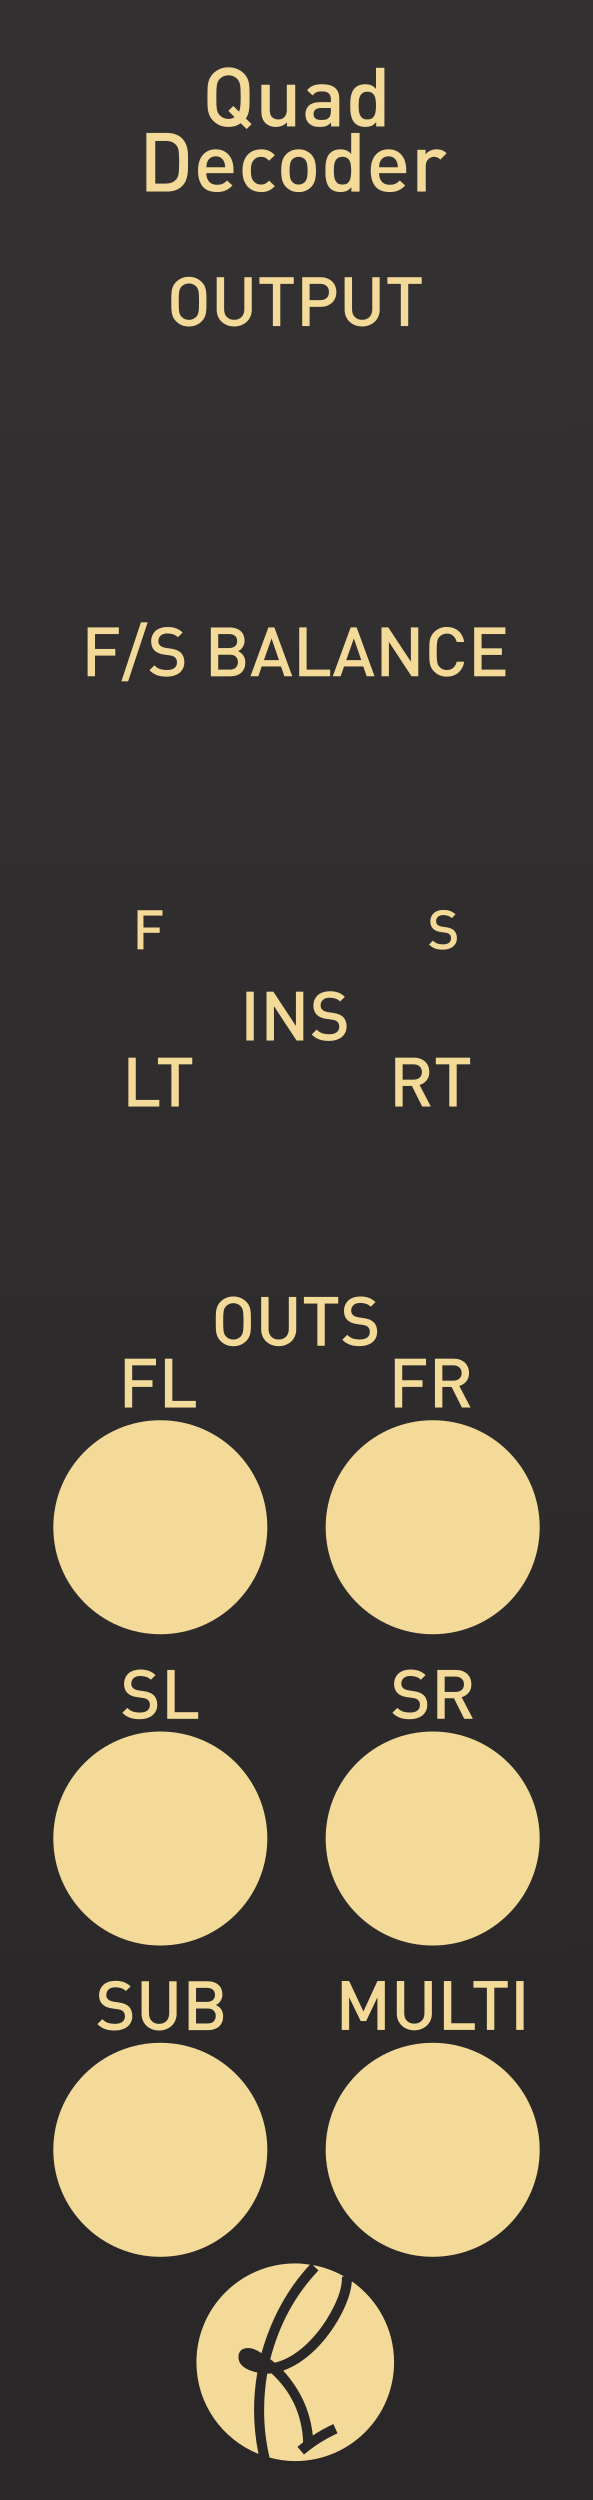
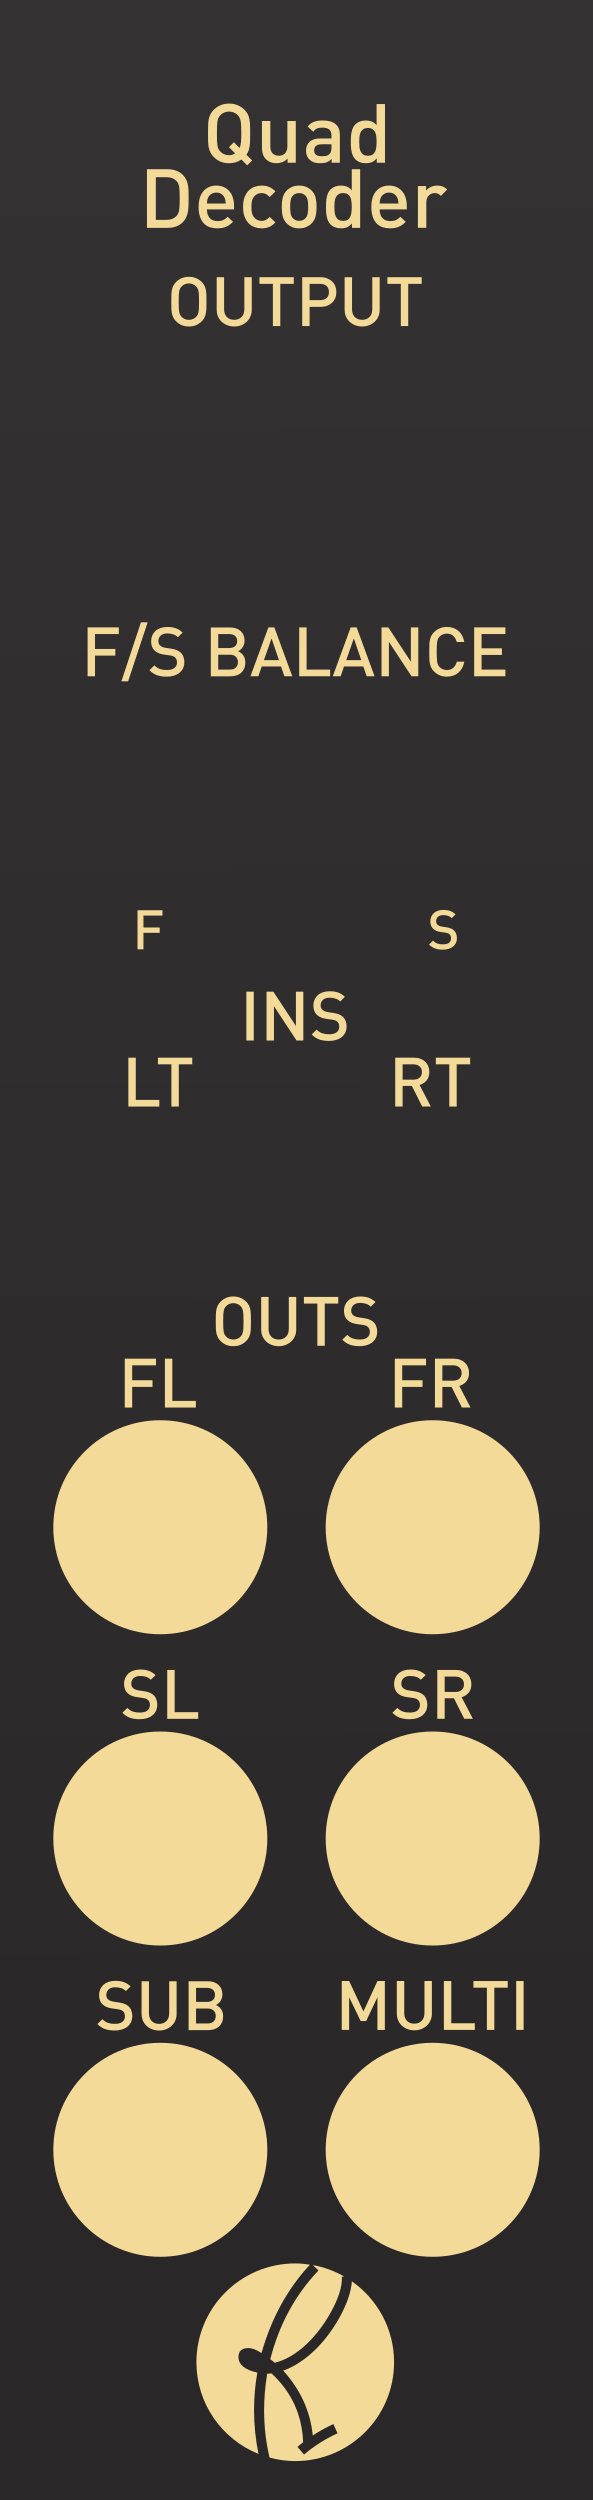
<svg xmlns="http://www.w3.org/2000/svg" xmlns:xlink="http://www.w3.org/1999/xlink" width="30.48mm" height="128.5mm" viewBox="0 0 30.48 128.5" version="1.1" id="svg8">
  <defs id="defs2">
    <linearGradient xlink:href="#linearGradient1953" id="linearGradient4954" gradientUnits="userSpaceOnUse" x1="110.747" y1="130.879" x2="111.503" y2="242.571" gradientTransform="matrix(0.6659062,0,0,0.9997363,-56.20837,-125.498)" />
    <linearGradient id="linearGradient1953">
      <stop id="stop1949" offset="0" style="stop-color:#333131;stop-opacity:1" />
      <stop id="stop1951" offset="1" style="stop-color:#292727;stop-opacity:1" />
    </linearGradient>
  </defs>
  <g style="display:inline" id="g1115">
    <path id="path1011" d="M 9.8793611e-8,4.75e-6 H 30.48 V 128.5 H 9.8793611e-8 Z" style="display:inline;fill:url(#linearGradient4954);fill-opacity:1;stroke:#6e6e6e;stroke-width:0;stroke-miterlimit:4;stroke-dasharray:none;stroke-opacity:1" />
    <flowRoot style="font-style:normal;font-variant:normal;font-weight:500;font-stretch:normal;font-size:13.333px;line-height:1.25;font-family:DIN;-inkscape-font-specification:'DIN Medium';text-align:center;writing-mode:lr-tb;text-anchor:middle;fill:#f4da98;fill-opacity:1;stroke:none;stroke-width:0.756;stroke-miterlimit:4;stroke-dasharray:none;stroke-opacity:1" id="flowRoot1019" xml:space="preserve">
      <flowRegion id="flowRegion1015">
        <rect y="150.804" x="-61.619" height="57.074" width="255.064" id="rect1013" />
      </flowRegion>
      <flowPara id="flowPara1017" />
    </flowRoot>
    <flowRoot style="font-style:normal;font-variant:normal;font-weight:500;font-stretch:normal;font-size:13.333px;line-height:1.25;font-family:DIN;-inkscape-font-specification:'DIN Medium';text-align:center;writing-mode:lr-tb;text-anchor:middle;fill:#f4da98;fill-opacity:1;stroke:none;stroke-width:0.756;stroke-miterlimit:4;stroke-dasharray:none;stroke-opacity:1" id="flowRoot1029" xml:space="preserve">
      <flowRegion id="flowRegion1025">
        <rect y="261.384" x="-53.214" height="38.929" width="203.214" id="rect1023" />
      </flowRegion>
      <flowPara id="flowPara1027" />
    </flowRoot>
    <text xml:space="preserve" style="font-style:normal;font-variant:normal;font-weight:normal;font-stretch:normal;font-size:4.233px;line-height:1.25;font-family:DIN;-inkscape-font-specification:DIN;text-align:center;letter-spacing:0px;word-spacing:0px;text-anchor:middle;fill:#000000;fill-opacity:1;stroke:none;stroke-width:0.265" x="-29.86" y="20.966" id="text908">
      <tspan id="tspan906" x="-29.86" y="25.023" style="stroke-width:0.265" />
    </text>
  </g>
  <g id="layer1" transform="translate(0,-168.5)" style="display:inline">
    <text xml:space="preserve" style="font-style:normal;font-variant:normal;font-weight:500;font-stretch:normal;font-size:2.822px;line-height:1.25;font-family:DIN;-inkscape-font-specification:'DIN Medium';text-align:center;writing-mode:lr-tb;text-anchor:middle;fill:#000000;fill-opacity:1;stroke:none;stroke-width:0.2;stroke-miterlimit:4;stroke-dasharray:none;stroke-opacity:1" x="2.457" y="236.902" id="text942">
      <tspan id="tspan940" x="2.457" y="239.606" style="stroke-width:0.2" />
    </text>
    <g aria-label="RESET" style="font-style:normal;font-variant:normal;font-weight:500;font-stretch:normal;font-size:3.528px;line-height:1.25;font-family:DIN;-inkscape-font-specification:'DIN Medium';text-align:center;writing-mode:lr-tb;text-anchor:middle;fill:#f4da98;fill-opacity:1;stroke:none;stroke-width:0.2;stroke-miterlimit:4;stroke-dasharray:none;stroke-opacity:1" id="text1009" transform="translate(2.919999,-0.5291667)" />
    <g aria-label="FL" style="font-style:normal;font-variant:normal;font-weight:normal;font-stretch:normal;font-size:3.528px;line-height:1.25;font-family:DIN;-inkscape-font-specification:DIN;text-align:center;letter-spacing:0px;word-spacing:0px;text-anchor:middle;fill:#f4da98;fill-opacity:1;stroke:none;stroke-width:0.265" id="text1000" transform="translate(-4.1150822e-7,30)">
      <path d="m 8.018,208.678 v -0.342 H 6.413 v 2.512 h 0.381 v -1.062 h 1.044 v -0.342 H 6.794 V 208.678 Z" style="fill:#f4da98;fill-opacity:1;stroke-width:0.265" id="path1301" />
      <path d="m 10.067,210.848 v -0.342 H 8.857 v -2.17 h -0.381 v 2.512 z" style="fill:#f4da98;fill-opacity:1;stroke-width:0.265" id="path1303" />
    </g>
    <g aria-label="FR" style="font-style:normal;font-variant:normal;font-weight:normal;font-stretch:normal;font-size:3.528px;line-height:1.25;font-family:DIN;-inkscape-font-specification:DIN;text-align:center;letter-spacing:0px;word-spacing:0px;text-anchor:middle;fill:#f4da98;fill-opacity:1;stroke:none;stroke-width:0.265" id="text1004" transform="translate(-4.1150822e-7,30)">
      <path d="m 21.898,208.678 v -0.342 h -1.605 v 2.512 h 0.381 v -1.062 h 1.044 v -0.342 H 20.674 V 208.678 Z" style="fill:#f4da98;fill-opacity:1;stroke-width:0.265" id="path1296" />
      <path d="m 24.187,210.848 -0.579,-1.111 q 0.212,-0.06 0.356,-0.226 0.145,-0.169 0.145,-0.441 0,-0.159 -0.056,-0.293 -0.053,-0.138 -0.155,-0.233 -0.102,-0.099 -0.247,-0.152 -0.141,-0.056 -0.321,-0.056 h -0.974 v 2.512 h 0.381 v -1.058 h 0.476 l 0.529,1.058 z m -0.459,-1.774 q 0,0.187 -0.12,0.289 -0.116,0.102 -0.307,0.102 H 22.737 V 208.678 h 0.564 q 0.191,0 0.307,0.106 0.12,0.102 0.12,0.289 z" style="fill:#f4da98;fill-opacity:1;stroke-width:0.265" id="path1298" />
    </g>
    <g aria-label="SL" style="font-style:normal;font-variant:normal;font-weight:normal;font-stretch:normal;font-size:3.528px;line-height:1.25;font-family:DIN;-inkscape-font-specification:DIN;text-align:center;letter-spacing:0px;word-spacing:0px;text-anchor:middle;fill:#f4da98;fill-opacity:1;stroke:none;stroke-width:0.265" id="text1008" transform="translate(-4.1150822e-7,30)">
      <path d="m 8.085,226.131 q 0,-0.162 -0.053,-0.293 -0.049,-0.131 -0.152,-0.222 -0.081,-0.071 -0.187,-0.113 -0.106,-0.046 -0.282,-0.074 l -0.286,-0.042 q -0.183,-0.028 -0.282,-0.116 -0.049,-0.046 -0.074,-0.102 -0.021,-0.06 -0.021,-0.131 0,-0.169 0.116,-0.279 0.12,-0.113 0.342,-0.113 0.159,0 0.293,0.042 0.138,0.039 0.254,0.152 l 0.243,-0.24 q -0.162,-0.152 -0.346,-0.219 -0.183,-0.067 -0.434,-0.067 -0.198,0 -0.353,0.053 -0.155,0.053 -0.265,0.152 -0.106,0.099 -0.166,0.236 -0.056,0.134 -0.056,0.296 0,0.307 0.183,0.48 0.169,0.159 0.476,0.201 l 0.296,0.042 q 0.113,0.018 0.169,0.039 0.056,0.021 0.106,0.067 0.099,0.088 0.099,0.261 0,0.183 -0.138,0.286 -0.134,0.099 -0.381,0.099 -0.194,0 -0.349,-0.049 -0.155,-0.053 -0.293,-0.191 l -0.254,0.25 q 0.18,0.183 0.392,0.258 0.212,0.074 0.497,0.074 0.198,0 0.363,-0.049 0.166,-0.049 0.286,-0.145 0.12,-0.095 0.187,-0.233 0.067,-0.138 0.067,-0.31 z" style="fill:#f4da98;fill-opacity:1;stroke-width:0.265" id="path1291" />
      <path d="m 10.187,226.848 v -0.342 H 8.977 v -2.17 h -0.381 v 2.512 z" style="fill:#f4da98;fill-opacity:1;stroke-width:0.265" id="path1293" />
    </g>
    <g aria-label="SR" style="font-style:normal;font-variant:normal;font-weight:normal;font-stretch:normal;font-size:3.528px;line-height:1.25;font-family:DIN;-inkscape-font-specification:DIN;text-align:center;letter-spacing:0px;word-spacing:0px;text-anchor:middle;fill:#f4da98;fill-opacity:1;stroke:none;stroke-width:0.265" id="text1012" transform="translate(-4.1150822e-7,30)">
      <path d="m 21.965,226.131 q 0,-0.162 -0.053,-0.293 -0.049,-0.131 -0.152,-0.222 -0.081,-0.071 -0.187,-0.113 -0.106,-0.046 -0.282,-0.074 l -0.286,-0.042 q -0.183,-0.028 -0.282,-0.116 -0.049,-0.046 -0.074,-0.102 -0.021,-0.06 -0.021,-0.131 0,-0.169 0.116,-0.279 0.12,-0.113 0.342,-0.113 0.159,0 0.293,0.042 0.138,0.039 0.254,0.152 l 0.243,-0.24 q -0.162,-0.152 -0.346,-0.219 -0.183,-0.067 -0.434,-0.067 -0.198,0 -0.353,0.053 -0.155,0.053 -0.265,0.152 -0.106,0.099 -0.166,0.236 -0.056,0.134 -0.056,0.296 0,0.307 0.183,0.48 0.169,0.159 0.476,0.201 l 0.296,0.042 q 0.113,0.018 0.169,0.039 0.056,0.021 0.106,0.067 0.099,0.088 0.099,0.261 0,0.183 -0.138,0.286 -0.134,0.099 -0.381,0.099 -0.194,0 -0.349,-0.049 -0.155,-0.053 -0.293,-0.191 l -0.254,0.25 q 0.18,0.183 0.392,0.258 0.212,0.074 0.497,0.074 0.198,0 0.363,-0.049 0.166,-0.049 0.286,-0.145 0.12,-0.095 0.187,-0.233 0.067,-0.138 0.067,-0.31 z" style="fill:#f4da98;fill-opacity:1;stroke-width:0.265" id="path1286" />
      <path d="m 24.307,226.848 -0.579,-1.111 q 0.212,-0.06 0.356,-0.226 0.145,-0.169 0.145,-0.441 0,-0.159 -0.056,-0.293 -0.053,-0.138 -0.155,-0.233 -0.102,-0.099 -0.247,-0.152 -0.141,-0.056 -0.321,-0.056 h -0.974 v 2.512 h 0.381 v -1.058 h 0.476 l 0.529,1.058 z m -0.459,-1.774 q 0,0.187 -0.12,0.289 -0.116,0.102 -0.307,0.102 H 22.857 V 224.678 h 0.564 q 0.191,0 0.307,0.106 0.12,0.102 0.12,0.289 z" style="fill:#f4da98;fill-opacity:1;stroke-width:0.265" id="path1288" />
    </g>
    <path style="display:inline;fill:#f4da98;fill-opacity:1;stroke:none;stroke-width:0;stroke-miterlimit:4;stroke-dasharray:none;stroke-opacity:1" d="m 27.74,279 a 5.5,5.5 0 0 1 -5.5,5.5 5.5,5.5 0 0 1 -5.5,-5.5 5.5,5.5 0 0 1 5.5,-5.5 5.5,5.5 0 0 1 5.5,5.5 z" id="path4964-2-8-0-6" />
    <g aria-label="OUTPUT" style="font-style:normal;font-variant:normal;font-weight:normal;font-stretch:normal;font-size:2.822px;line-height:1.25;font-family:DIN;-inkscape-font-specification:DIN;text-align:center;letter-spacing:0px;word-spacing:0px;text-anchor:middle;fill:#f4da98;fill-opacity:1;stroke:none;stroke-width:0.265" id="text995" transform="translate(0,-1.5875)">
      <path d="m 10.612,185.592 q 0,-0.18 -0.004,-0.325 -0.004,-0.148 -0.025,-0.268 -0.021,-0.12 -0.071,-0.222 -0.049,-0.102 -0.141,-0.194 -0.131,-0.131 -0.296,-0.198 -0.166,-0.07 -0.367,-0.07 -0.201,0 -0.367,0.07 -0.162,0.067 -0.293,0.198 -0.092,0.092 -0.141,0.194 -0.049,0.102 -0.074,0.222 -0.021,0.12 -0.025,0.268 -0.004,0.145 -0.004,0.325 0,0.18 0.004,0.328 0.004,0.145 0.025,0.265 0.025,0.12 0.074,0.222 0.049,0.102 0.141,0.194 0.131,0.131 0.293,0.201 0.166,0.067 0.367,0.067 0.201,0 0.367,-0.067 0.166,-0.071 0.296,-0.201 0.092,-0.092 0.141,-0.194 0.049,-0.102 0.071,-0.222 0.021,-0.12 0.025,-0.265 0.004,-0.148 0.004,-0.328 z m -0.381,0 q 0,0.191 -0.007,0.318 -0.004,0.123 -0.021,0.212 -0.014,0.085 -0.046,0.145 -0.028,0.056 -0.074,0.106 -0.067,0.071 -0.166,0.113 -0.095,0.042 -0.208,0.042 -0.113,0 -0.212,-0.042 -0.095,-0.042 -0.162,-0.113 -0.046,-0.049 -0.078,-0.106 -0.028,-0.06 -0.046,-0.145 -0.014,-0.088 -0.021,-0.212 -0.004,-0.127 -0.004,-0.318 0,-0.191 0.004,-0.314 0.007,-0.127 0.021,-0.212 0.018,-0.088 0.046,-0.145 0.032,-0.06 0.078,-0.109 0.067,-0.07 0.162,-0.113 0.099,-0.042 0.212,-0.042 0.113,0 0.208,0.042 0.099,0.042 0.166,0.113 0.046,0.049 0.074,0.109 0.032,0.056 0.046,0.145 0.018,0.085 0.021,0.212 0.007,0.123 0.007,0.314 z" style="font-size:3.528px;fill:#f4da98;fill-opacity:1;stroke-width:0.265" id="path1012" />
      <path d="m 12.94,186.001 v -1.665 h -0.381 v 1.647 q 0,0.254 -0.145,0.399 -0.141,0.145 -0.377,0.145 -0.236,0 -0.377,-0.145 -0.141,-0.145 -0.141,-0.399 v -1.647 h -0.381 v 1.665 q 0,0.194 0.067,0.356 0.071,0.159 0.191,0.272 0.12,0.113 0.286,0.176 0.166,0.064 0.356,0.064 0.191,0 0.356,-0.064 0.166,-0.064 0.286,-0.176 0.123,-0.113 0.191,-0.272 0.071,-0.162 0.071,-0.356 z" style="font-size:3.528px;fill:#f4da98;fill-opacity:1;stroke-width:0.265" id="path1014" />
      <path d="m 15.099,184.678 v -0.342 h -1.764 v 0.342 h 0.691 v 2.17 h 0.381 V 184.678 Z" style="font-size:3.528px;fill:#f4da98;fill-opacity:1;stroke-width:0.265" id="path1016" />
      <path d="m 17.29,185.098 q 0,-0.162 -0.056,-0.303 -0.056,-0.141 -0.162,-0.24 -0.106,-0.102 -0.254,-0.159 -0.148,-0.06 -0.332,-0.06 h -0.953 v 2.512 h 0.381 v -0.988 h 0.572 q 0.183,0 0.332,-0.056 0.148,-0.06 0.254,-0.159 0.106,-0.102 0.162,-0.24 0.056,-0.141 0.056,-0.307 z m -0.381,0 q 0,0.201 -0.123,0.31 -0.12,0.106 -0.321,0.106 H 15.914 V 184.678 h 0.55 q 0.201,0 0.321,0.109 0.123,0.109 0.123,0.31 z" style="font-size:3.528px;fill:#f4da98;fill-opacity:1;stroke-width:0.265" id="path1018" />
      <path d="m 19.516,186.001 v -1.665 h -0.381 v 1.647 q 0,0.254 -0.145,0.399 -0.141,0.145 -0.377,0.145 -0.236,0 -0.377,-0.145 -0.141,-0.145 -0.141,-0.399 v -1.647 h -0.381 v 1.665 q 0,0.194 0.067,0.356 0.071,0.159 0.191,0.272 0.12,0.113 0.286,0.176 0.166,0.064 0.356,0.064 0.191,0 0.356,-0.064 0.166,-0.064 0.286,-0.176 0.123,-0.113 0.191,-0.272 0.071,-0.162 0.071,-0.356 z" style="font-size:3.528px;fill:#f4da98;fill-opacity:1;stroke-width:0.265" id="path1020" />
      <path d="m 21.675,184.678 v -0.342 h -1.764 v 0.342 h 0.691 v 2.17 h 0.381 V 184.678 Z" style="font-size:3.528px;fill:#f4da98;fill-opacity:1;stroke-width:0.265" id="path1022" />
    </g>
    <g transform="matrix(0.3527778,0,0,-0.3527778,13.05821,292.3884)" id="g3796" style="display:inline;fill:#f4da98;fill-opacity:1;stroke:none">
      <path id="path3798" style="fill:#f4da98;fill-opacity:1;fill-rule:nonzero;stroke:none" d="M 0,0 C 0,1.873 0.16,3.703 0.479,5.492 -1.353,5.898 -2.27,6.65 -2.27,7.76 c 0,0.873 0.492,1.306 1.47,1.306 0.513,0 1.141,-0.242 1.885,-0.734 1.445,5.092 3.802,9.383 7.06,12.887 -0.702,0.105 -1.413,0.178 -2.143,0.178 -7.952,0 -14.399,-6.448 -14.399,-14.401 0,-6.057 3.745,-11.232 9.043,-13.357 C 0.223,-4.273 0,-2.152 0,0" />
    </g>
    <g transform="matrix(0.3527778,0,0,-0.3527778,13.8919,289.764)" id="g3800" style="display:inline;fill:#f4da98;fill-opacity:1;stroke:none">
      <path id="path3802" style="fill:#f4da98;fill-opacity:1;fill-rule:nonzero;stroke:none" d="m 0,0 c 0.275,-0.191 0.487,-0.359 0.638,-0.51 1.575,0.362 3.15,1.287 4.725,2.778 1.319,1.279 2.448,2.757 3.385,4.439 1.193,2.109 1.756,3.885 1.693,5.332 h 0.357 C 9.394,12.846 7.845,13.422 6.194,13.717 L 7.025,12.936 C 3.638,9.379 1.297,5.068 0,0" />
    </g>
    <g transform="matrix(0.3527778,0,0,-0.3527778,18.08632,285.7607)" id="g3804" style="display:inline;fill:#f4da98;fill-opacity:1;stroke:none">
      <path id="path3806" style="fill:#f4da98;fill-opacity:1;fill-rule:nonzero;stroke:none" d="m 0,0 c -0.115,-1.566 -0.734,-3.357 -1.863,-5.375 -0.96,-1.703 -2.098,-3.213 -3.416,-4.535 -1.535,-1.488 -3.111,-2.524 -4.726,-3.098 2.51,-2.765 3.947,-5.92 4.31,-9.451 0.934,0.619 1.937,1.172 3,1.66 l 0.606,-1.342 c -1.765,-0.808 -3.393,-1.837 -4.885,-3.093 l -0.956,1.119 0.828,0.666 c -0.147,3.98 -1.681,7.322 -4.597,10.025 l -0.638,-0.031 c -0.3,-1.787 -0.45,-3.567 -0.45,-5.332 0,-2.432 0.27,-4.731 0.798,-6.895 1.194,-0.322 2.443,-0.508 3.738,-0.508 7.953,0 14.4,6.446 14.4,14.399 C 6.149,-6.91 3.715,-2.604 0,0" />
    </g>
-     <g aria-label="Quad" style="font-style:normal;font-variant:normal;font-weight:normal;font-stretch:normal;font-size:4.233px;line-height:1.25;font-family:DIN;-inkscape-font-specification:DIN;text-align:center;letter-spacing:0px;word-spacing:0px;text-anchor:middle;fill:#f4da98;fill-opacity:1;stroke:none;stroke-width:0.265" id="text1003">
+     <g aria-label="Quad" style="font-style:normal;font-variant:normal;font-weight:normal;font-stretch:normal;font-size:4.233px;line-height:1.25;font-family:DIN;-inkscape-font-specification:DIN;text-align:center;letter-spacing:0px;word-spacing:0px;text-anchor:middle;fill:#f4da98;fill-opacity:1;stroke:none;stroke-width:0.265" id="text1003" transform="translate(0.02961364,1.864593)">
      <path d="m 12.931,174.881 -0.296,-0.292 q 0.076,-0.102 0.114,-0.212 0.038,-0.114 0.055,-0.246 0.021,-0.131 0.021,-0.288 0.004,-0.161 0.004,-0.351 0,-0.216 -0.004,-0.389 -0.004,-0.178 -0.03,-0.322 -0.025,-0.144 -0.085,-0.267 -0.059,-0.123 -0.169,-0.233 -0.157,-0.157 -0.356,-0.237 -0.199,-0.085 -0.44,-0.085 -0.241,0 -0.44,0.085 -0.195,0.08 -0.351,0.237 -0.11,0.11 -0.169,0.233 -0.059,0.123 -0.089,0.267 -0.025,0.144 -0.03,0.322 -0.004,0.174 -0.004,0.389 0,0.216 0.004,0.394 0.004,0.174 0.03,0.318 0.03,0.144 0.089,0.267 0.059,0.123 0.169,0.233 0.157,0.157 0.351,0.241 0.199,0.08 0.44,0.08 0.178,0 0.339,-0.047 0.161,-0.051 0.292,-0.144 l 0.301,0.301 z m -0.559,-1.389 q 0,0.292 -0.017,0.461 -0.013,0.169 -0.072,0.284 l -0.292,-0.292 -0.254,0.254 0.318,0.318 q -0.135,0.097 -0.309,0.097 -0.135,0 -0.254,-0.051 -0.114,-0.051 -0.195,-0.135 -0.055,-0.059 -0.093,-0.127 -0.034,-0.072 -0.055,-0.174 -0.017,-0.106 -0.025,-0.254 -0.004,-0.152 -0.004,-0.381 0,-0.229 0.004,-0.377 0.009,-0.152 0.025,-0.254 0.021,-0.106 0.055,-0.174 0.038,-0.072 0.093,-0.131 0.08,-0.085 0.195,-0.135 0.119,-0.051 0.254,-0.051 0.135,0 0.25,0.051 0.119,0.051 0.199,0.135 0.055,0.059 0.089,0.131 0.038,0.068 0.055,0.174 0.021,0.102 0.025,0.254 0.009,0.148 0.009,0.377 z" style="fill:#f4da98;fill-opacity:1;stroke-width:0.265" id="path1028" />
      <path d="m 15.174,175 v -2.146 h -0.432 v 1.308 q 0,0.123 -0.038,0.216 -0.034,0.089 -0.093,0.148 -0.059,0.059 -0.144,0.089 -0.08,0.025 -0.169,0.025 -0.182,0 -0.309,-0.114 -0.123,-0.114 -0.123,-0.364 v -1.308 h -0.432 v 1.372 q 0,0.182 0.047,0.334 0.047,0.148 0.169,0.271 0.097,0.093 0.229,0.144 0.135,0.051 0.301,0.051 0.161,0 0.309,-0.059 0.152,-0.059 0.262,-0.182 V 175 Z" style="fill:#f4da98;fill-opacity:1;stroke-width:0.265" id="path1030" />
      <path d="m 17.439,175 v -1.435 q 0,-0.737 -0.885,-0.737 -0.267,0 -0.445,0.068 -0.174,0.064 -0.326,0.241 l 0.284,0.267 q 0.089,-0.114 0.191,-0.161 0.102,-0.047 0.279,-0.047 0.254,0 0.36,0.102 0.11,0.097 0.11,0.301 v 0.152 h -0.567 q -0.373,0 -0.559,0.174 -0.182,0.174 -0.182,0.445 0,0.284 0.169,0.461 0.097,0.097 0.233,0.148 0.14,0.047 0.343,0.047 0.199,0 0.326,-0.051 0.127,-0.051 0.246,-0.169 V 175 Z m -0.432,-0.775 q 0,0.224 -0.093,0.318 -0.085,0.085 -0.182,0.106 -0.097,0.017 -0.22,0.017 -0.203,0 -0.301,-0.076 -0.093,-0.08 -0.093,-0.229 0,-0.148 0.097,-0.229 0.097,-0.08 0.288,-0.08 h 0.504 z" style="fill:#f4da98;fill-opacity:1;stroke-width:0.265" id="path1032" />
      <path d="m 19.759,175 v -3.014 h -0.432 v 1.084 q -0.119,-0.14 -0.254,-0.191 -0.135,-0.051 -0.309,-0.051 -0.161,0 -0.296,0.051 -0.135,0.051 -0.224,0.14 -0.08,0.08 -0.131,0.186 -0.047,0.106 -0.072,0.224 -0.025,0.119 -0.034,0.246 -0.004,0.127 -0.004,0.25 0,0.123 0.004,0.25 0.009,0.127 0.034,0.25 0.025,0.119 0.072,0.224 0.051,0.106 0.131,0.186 0.089,0.089 0.224,0.14 0.14,0.051 0.301,0.051 0.178,0 0.309,-0.051 0.135,-0.055 0.258,-0.203 V 175 Z m -0.432,-1.075 q 0,0.144 -0.017,0.275 -0.013,0.127 -0.059,0.229 -0.047,0.097 -0.135,0.157 -0.089,0.055 -0.233,0.055 -0.148,0 -0.237,-0.055 -0.085,-0.059 -0.135,-0.157 -0.047,-0.102 -0.064,-0.229 -0.013,-0.131 -0.013,-0.275 0,-0.144 0.013,-0.271 0.017,-0.131 0.064,-0.229 0.051,-0.097 0.135,-0.152 0.089,-0.059 0.237,-0.059 0.144,0 0.233,0.059 0.089,0.055 0.135,0.152 0.047,0.097 0.059,0.229 0.017,0.127 0.017,0.271 z" style="fill:#f4da98;fill-opacity:1;stroke-width:0.265" id="path1034" />
    </g>
    <path style="display:inline;fill:#f4da98;fill-opacity:1;stroke:none;stroke-width:0;stroke-miterlimit:4;stroke-dasharray:none;stroke-opacity:1" d="M 13.74,247 A 5.5,5.5 0 0 1 8.24,252.5 5.5,5.5 0 0 1 2.74,247 5.5,5.5 0 0 1 8.24,241.5 5.5,5.5 0 0 1 13.74,247 Z" id="path4964-2-8-0-3" />
    <path style="display:inline;fill:#f4da98;fill-opacity:1;stroke:none;stroke-width:0;stroke-miterlimit:4;stroke-dasharray:none;stroke-opacity:1" d="m 27.74,247 a 5.5,5.5 0 0 1 -5.5,5.5 5.5,5.5 0 0 1 -5.5,-5.5 5.5,5.5 0 0 1 5.5,-5.5 A 5.5,5.5 0 0 1 27.74,247 Z" id="path4964-2-8-0-6-6" />
    <path style="display:inline;fill:#f4da98;fill-opacity:1;stroke:none;stroke-width:0;stroke-miterlimit:4;stroke-dasharray:none;stroke-opacity:1" d="M 13.74,263 A 5.5,5.5 0 0 1 8.24,268.5 5.5,5.5 0 0 1 2.74,263 5.5,5.5 0 0 1 8.24,257.5 a 5.5,5.5 0 0 1 5.5,5.5 z" id="path4964-2-8-0-6-7" />
    <path style="display:inline;fill:#f4da98;fill-opacity:1;stroke:none;stroke-width:0;stroke-miterlimit:4;stroke-dasharray:none;stroke-opacity:1" d="m 27.74,263 a 5.5,5.5 0 0 1 -5.5,5.5 5.5,5.5 0 0 1 -5.5,-5.5 5.5,5.5 0 0 1 5.5,-5.5 5.5,5.5 0 0 1 5.5,5.5 z" id="path4964-2-8-0-6-5" />
    <g aria-label="OUTS" style="font-style:normal;font-variant:normal;font-weight:normal;font-stretch:normal;font-size:3.528px;line-height:1.25;font-family:DIN;-inkscape-font-specification:DIN;text-align:center;letter-spacing:0px;word-spacing:0px;text-anchor:middle;fill:#f4da98;fill-opacity:1;stroke:none;stroke-width:0.265" id="text941">
      <path d="m 12.898,236.417 q 0,-0.18 -0.004,-0.325 -0.004,-0.148 -0.025,-0.268 -0.021,-0.12 -0.071,-0.222 -0.049,-0.102 -0.141,-0.194 -0.131,-0.131 -0.296,-0.198 -0.166,-0.071 -0.367,-0.071 -0.201,0 -0.367,0.071 -0.162,0.067 -0.293,0.198 -0.092,0.092 -0.141,0.194 -0.049,0.102 -0.074,0.222 -0.021,0.12 -0.025,0.268 -0.004,0.145 -0.004,0.325 0,0.18 0.004,0.328 0.004,0.145 0.025,0.265 0.025,0.12 0.074,0.222 0.049,0.102 0.141,0.194 0.131,0.131 0.293,0.201 0.166,0.067 0.367,0.067 0.201,0 0.367,-0.067 0.166,-0.071 0.296,-0.201 0.092,-0.092 0.141,-0.194 0.049,-0.102 0.071,-0.222 0.021,-0.12 0.025,-0.265 0.004,-0.148 0.004,-0.328 z m -0.381,0 q 0,0.191 -0.007,0.318 -0.004,0.123 -0.021,0.212 -0.014,0.085 -0.046,0.145 -0.028,0.056 -0.074,0.106 -0.067,0.07 -0.166,0.113 -0.095,0.042 -0.208,0.042 -0.113,0 -0.212,-0.042 -0.095,-0.042 -0.162,-0.113 -0.046,-0.049 -0.078,-0.106 -0.028,-0.06 -0.046,-0.145 -0.014,-0.088 -0.021,-0.212 -0.004,-0.127 -0.004,-0.318 0,-0.191 0.004,-0.314 0.007,-0.127 0.021,-0.212 0.018,-0.088 0.046,-0.145 0.032,-0.06 0.078,-0.109 0.067,-0.071 0.162,-0.113 0.099,-0.042 0.212,-0.042 0.113,0 0.208,0.042 0.099,0.042 0.166,0.113 0.046,0.049 0.074,0.109 0.032,0.056 0.046,0.145 0.018,0.085 0.021,0.212 0.007,0.123 0.007,0.314 z" style="fill:#f4da98;fill-opacity:1;stroke-width:0.265" id="path984" />
      <path d="m 15.226,236.826 v -1.665 h -0.381 v 1.647 q 0,0.254 -0.145,0.399 -0.141,0.145 -0.377,0.145 -0.236,0 -0.377,-0.145 -0.141,-0.145 -0.141,-0.399 v -1.647 h -0.381 v 1.665 q 0,0.194 0.067,0.356 0.071,0.159 0.191,0.272 0.12,0.113 0.286,0.176 0.166,0.064 0.356,0.064 0.191,0 0.356,-0.064 0.166,-0.064 0.286,-0.176 0.123,-0.113 0.191,-0.272 0.071,-0.162 0.071,-0.356 z" style="fill:#f4da98;fill-opacity:1;stroke-width:0.265" id="path986" />
      <path d="m 17.385,235.503 v -0.342 h -1.764 v 0.342 h 0.691 v 2.17 h 0.381 v -2.17 z" style="fill:#f4da98;fill-opacity:1;stroke-width:0.265" id="path988" />
      <path d="m 19.389,236.956 q 0,-0.162 -0.053,-0.293 -0.049,-0.131 -0.152,-0.222 -0.081,-0.07 -0.187,-0.113 -0.106,-0.046 -0.282,-0.074 l -0.286,-0.042 q -0.183,-0.028 -0.282,-0.116 -0.049,-0.046 -0.074,-0.102 -0.021,-0.06 -0.021,-0.131 0,-0.169 0.116,-0.279 0.12,-0.113 0.342,-0.113 0.159,0 0.293,0.042 0.138,0.039 0.254,0.152 l 0.243,-0.24 q -0.162,-0.152 -0.346,-0.219 -0.183,-0.067 -0.434,-0.067 -0.198,0 -0.353,0.053 -0.155,0.053 -0.265,0.152 -0.106,0.099 -0.166,0.236 -0.056,0.134 -0.056,0.296 0,0.307 0.183,0.48 0.169,0.159 0.476,0.201 l 0.296,0.042 q 0.113,0.018 0.169,0.039 0.056,0.021 0.106,0.067 0.099,0.088 0.099,0.261 0,0.183 -0.138,0.286 -0.134,0.099 -0.381,0.099 -0.194,0 -0.349,-0.049 -0.155,-0.053 -0.293,-0.191 l -0.254,0.25 q 0.18,0.183 0.392,0.258 0.212,0.074 0.497,0.074 0.198,0 0.363,-0.049 0.166,-0.049 0.286,-0.145 0.12,-0.095 0.187,-0.233 0.067,-0.138 0.067,-0.31 z" style="fill:#f4da98;fill-opacity:1;stroke-width:0.265" id="path990" />
    </g>
    <g aria-label="MULTI" style="font-style:normal;font-variant:normal;font-weight:normal;font-stretch:normal;font-size:3.528px;line-height:1.25;font-family:DIN;-inkscape-font-specification:DIN;text-align:center;letter-spacing:0px;word-spacing:0px;text-anchor:middle;fill:#f4da98;fill-opacity:1;stroke:none;stroke-width:0.265" id="text945">
      <path d="m 19.781,272.837 v -2.512 h -0.381 l -0.72,1.563 -0.734,-1.563 h -0.381 v 2.512 h 0.381 v -1.679 l 0.593,1.224 h 0.282 l 0.579,-1.224 v 1.679 z" style="fill:#f4da98;fill-opacity:1;stroke-width:0.265" id="path973" />
      <path d="m 22.198,271.99 v -1.665 h -0.381 v 1.647 q 0,0.254 -0.145,0.399 -0.141,0.145 -0.377,0.145 -0.236,0 -0.377,-0.145 -0.141,-0.145 -0.141,-0.399 v -1.647 h -0.381 v 1.665 q 0,0.194 0.067,0.356 0.071,0.159 0.191,0.272 0.12,0.113 0.286,0.176 0.166,0.064 0.356,0.064 0.191,0 0.356,-0.064 0.166,-0.064 0.286,-0.176 0.123,-0.113 0.191,-0.272 0.071,-0.162 0.071,-0.356 z" style="fill:#f4da98;fill-opacity:1;stroke-width:0.265" id="path975" />
      <path d="m 24.406,272.837 v -0.342 h -1.21 v -2.17 h -0.381 v 2.512 z" style="fill:#f4da98;fill-opacity:1;stroke-width:0.265" id="path977" />
      <path d="m 26.099,270.667 v -0.342 h -1.764 v 0.342 h 0.691 v 2.17 h 0.381 v -2.17 z" style="fill:#f4da98;fill-opacity:1;stroke-width:0.265" id="path979" />
      <path d="m 26.914,272.837 v -2.512 h -0.381 v 2.512 z" style="fill:#f4da98;fill-opacity:1;stroke-width:0.265" id="path981" />
    </g>
    <g aria-label="SUB" style="font-style:normal;font-variant:normal;font-weight:normal;font-stretch:normal;font-size:3.528px;line-height:1.25;font-family:DIN;-inkscape-font-specification:DIN;text-align:center;letter-spacing:0px;word-spacing:0px;text-anchor:middle;fill:#f4da98;fill-opacity:1;stroke:none;stroke-width:0.265" id="text949">
      <path d="m 6.802,272.131 q 0,-0.162 -0.053,-0.293 -0.049,-0.131 -0.152,-0.222 -0.081,-0.071 -0.187,-0.113 -0.106,-0.046 -0.282,-0.074 l -0.286,-0.042 q -0.183,-0.028 -0.282,-0.116 -0.049,-0.046 -0.074,-0.102 -0.021,-0.06 -0.021,-0.131 0,-0.169 0.116,-0.279 0.12,-0.113 0.342,-0.113 0.159,0 0.293,0.042 0.138,0.039 0.254,0.152 l 0.243,-0.24 q -0.162,-0.152 -0.346,-0.219 -0.183,-0.067 -0.434,-0.067 -0.198,0 -0.353,0.053 -0.155,0.053 -0.265,0.152 -0.106,0.099 -0.166,0.236 -0.056,0.134 -0.056,0.296 0,0.307 0.183,0.48 0.169,0.159 0.476,0.201 l 0.296,0.042 q 0.113,0.018 0.169,0.039 0.056,0.021 0.106,0.067 0.099,0.088 0.099,0.261 0,0.183 -0.138,0.286 -0.134,0.099 -0.381,0.099 -0.194,0 -0.349,-0.049 -0.155,-0.053 -0.293,-0.191 l -0.254,0.25 q 0.18,0.183 0.392,0.258 0.212,0.074 0.497,0.074 0.198,0 0.363,-0.049 0.166,-0.049 0.286,-0.145 0.12,-0.095 0.187,-0.233 0.067,-0.138 0.067,-0.31 z" style="fill:#f4da98;fill-opacity:1;stroke-width:0.265" id="path966" />
      <path d="m 9.078,272.001 v -1.665 h -0.381 v 1.647 q 0,0.254 -0.145,0.399 -0.141,0.145 -0.377,0.145 -0.236,0 -0.377,-0.145 -0.141,-0.145 -0.141,-0.399 v -1.647 h -0.381 v 1.665 q 0,0.194 0.067,0.356 0.071,0.159 0.191,0.272 0.12,0.113 0.286,0.176 0.166,0.064 0.356,0.064 0.191,0 0.356,-0.064 0.166,-0.064 0.286,-0.176 0.123,-0.113 0.191,-0.272 0.071,-0.162 0.071,-0.356 z" style="fill:#f4da98;fill-opacity:1;stroke-width:0.265" id="path968" />
      <path d="m 11.47,272.138 q 0,-0.12 -0.032,-0.215 -0.032,-0.095 -0.085,-0.166 -0.053,-0.071 -0.12,-0.12 -0.067,-0.053 -0.141,-0.081 0.064,-0.025 0.123,-0.071 0.06,-0.049 0.106,-0.116 0.049,-0.071 0.078,-0.155 0.032,-0.088 0.032,-0.191 0,-0.321 -0.205,-0.504 -0.201,-0.183 -0.554,-0.183 H 9.695 v 2.512 h 1.016 q 0.166,0 0.303,-0.046 0.141,-0.046 0.24,-0.134 0.102,-0.092 0.159,-0.222 0.056,-0.134 0.056,-0.307 z m -0.42,-1.101 q 0,0.176 -0.113,0.268 -0.113,0.092 -0.296,0.092 h -0.564 v -0.72 h 0.564 q 0.183,0 0.296,0.092 0.113,0.092 0.113,0.268 z m 0.039,1.083 q 0,0.169 -0.106,0.279 -0.106,0.106 -0.307,0.106 h -0.6 v -0.766 h 0.6 q 0.201,0 0.307,0.106 0.106,0.106 0.106,0.275 z" style="fill:#f4da98;fill-opacity:1;stroke-width:0.265" id="path970" />
    </g>
    <path style="display:inline;fill:#f4da98;fill-opacity:1;stroke:none;stroke-width:0;stroke-miterlimit:4;stroke-dasharray:none;stroke-opacity:1" d="M 13.74,279 A 5.5,5.5 0 0 1 8.24,284.5 5.5,5.5 0 0 1 2.74,279 5.5,5.5 0 0 1 8.24,273.5 5.5,5.5 0 0 1 13.74,279 Z" id="path4964-2-8-0-6-7-3" />
-     <g aria-label="Decoder" style="font-style:normal;font-variant:normal;font-weight:normal;font-stretch:normal;font-size:4.233px;line-height:1.25;font-family:DIN;-inkscape-font-specification:DIN;text-align:center;letter-spacing:0px;word-spacing:0px;text-anchor:middle;fill:#000000;fill-opacity:1;stroke:none;stroke-width:0.265" id="text1001" transform="translate(23.03211,9.669593)">
+     <g aria-label="Decoder" style="font-style:normal;font-variant:normal;font-weight:normal;font-stretch:normal;font-size:4.233px;line-height:1.25;font-family:DIN;-inkscape-font-specification:DIN;text-align:center;letter-spacing:0px;word-spacing:0px;text-anchor:middle;fill:#000000;fill-opacity:1;stroke:none;stroke-width:0.265" id="text1001" transform="translate(23.06172,11.53419)">
      <path d="m -13.367,167.149 q 0,-0.165 -0.004,-0.326 0,-0.161 -0.025,-0.313 -0.025,-0.157 -0.089,-0.296 -0.064,-0.144 -0.186,-0.267 -0.144,-0.144 -0.343,-0.212 -0.199,-0.072 -0.436,-0.072 h -1.058 v 3.014 h 1.058 q 0.237,0 0.436,-0.068 0.199,-0.072 0.343,-0.216 0.123,-0.123 0.186,-0.271 0.064,-0.148 0.089,-0.309 0.025,-0.161 0.025,-0.33 0.004,-0.169 0.004,-0.334 z m -0.457,0 q 0,0.313 -0.021,0.55 -0.021,0.233 -0.14,0.364 -0.186,0.203 -0.512,0.203 h -0.555 v -2.193 h 0.555 q 0.326,0 0.512,0.203 0.119,0.131 0.14,0.347 0.021,0.212 0.021,0.525 z" style="fill:#f4da98;fill-opacity:1;stroke-width:0.265" id="path1003" />
      <path d="m -11.031,167.729 v -0.191 q 0,-0.229 -0.064,-0.419 -0.059,-0.191 -0.178,-0.326 -0.114,-0.135 -0.284,-0.212 -0.169,-0.076 -0.385,-0.076 -0.415,0 -0.665,0.288 -0.246,0.284 -0.246,0.809 0,0.305 0.076,0.516 0.076,0.212 0.203,0.343 0.131,0.127 0.305,0.186 0.178,0.055 0.381,0.055 0.14,0 0.25,-0.021 0.114,-0.021 0.207,-0.064 0.097,-0.042 0.178,-0.102 0.085,-0.064 0.169,-0.148 l -0.275,-0.258 q -0.114,0.114 -0.229,0.169 -0.11,0.051 -0.292,0.051 -0.267,0 -0.406,-0.161 -0.14,-0.161 -0.14,-0.44 z m -0.428,-0.301 h -0.965 q 0.004,-0.097 0.013,-0.157 0.009,-0.064 0.042,-0.135 0.051,-0.123 0.161,-0.195 0.114,-0.076 0.267,-0.076 0.152,0 0.262,0.076 0.11,0.072 0.161,0.195 0.034,0.072 0.042,0.135 0.013,0.059 0.017,0.157 z" style="fill:#f4da98;fill-opacity:1;stroke-width:0.265" id="path1005" />
      <path d="m -8.905,168.398 -0.296,-0.284 q -0.102,0.11 -0.195,0.157 -0.089,0.047 -0.216,0.047 -0.254,0 -0.398,-0.191 -0.072,-0.089 -0.102,-0.212 -0.025,-0.123 -0.025,-0.313 0,-0.191 0.025,-0.309 0.03,-0.123 0.102,-0.212 0.144,-0.191 0.398,-0.191 0.127,0 0.216,0.047 0.093,0.047 0.195,0.157 l 0.296,-0.288 q -0.152,-0.161 -0.318,-0.229 -0.165,-0.072 -0.389,-0.072 -0.182,0 -0.356,0.059 -0.169,0.059 -0.305,0.191 -0.131,0.127 -0.216,0.339 -0.08,0.207 -0.08,0.508 0,0.301 0.08,0.512 0.085,0.207 0.216,0.339 0.135,0.131 0.305,0.191 0.174,0.059 0.356,0.059 0.224,0 0.389,-0.072 0.165,-0.072 0.318,-0.233 z" style="fill:#f4da98;fill-opacity:1;stroke-width:0.265" id="path1007" />
      <path d="m -6.789,167.602 q 0,-0.271 -0.051,-0.474 -0.051,-0.207 -0.203,-0.368 -0.106,-0.11 -0.267,-0.182 -0.157,-0.072 -0.377,-0.072 -0.22,0 -0.377,0.072 -0.157,0.072 -0.262,0.182 -0.152,0.161 -0.203,0.368 -0.051,0.203 -0.051,0.474 0,0.275 0.051,0.483 0.051,0.203 0.203,0.364 0.106,0.11 0.262,0.182 0.157,0.072 0.377,0.072 0.22,0 0.377,-0.072 0.161,-0.072 0.267,-0.182 0.152,-0.161 0.203,-0.364 0.051,-0.207 0.051,-0.483 z m -0.432,0 q 0,0.178 -0.025,0.334 -0.025,0.157 -0.123,0.254 -0.127,0.127 -0.318,0.127 -0.186,0 -0.313,-0.127 -0.097,-0.097 -0.123,-0.254 -0.025,-0.157 -0.025,-0.334 0,-0.178 0.025,-0.334 0.025,-0.157 0.123,-0.254 0.123,-0.123 0.313,-0.123 0.195,0 0.318,0.123 0.097,0.097 0.123,0.254 0.025,0.157 0.025,0.334 z" style="fill:#f4da98;fill-opacity:1;stroke-width:0.265" id="path1009" />
      <path d="m -4.549,168.677 v -3.014 h -0.432 v 1.084 q -0.119,-0.14 -0.254,-0.191 -0.135,-0.051 -0.309,-0.051 -0.161,0 -0.296,0.051 -0.135,0.051 -0.224,0.14 -0.08,0.08 -0.131,0.186 -0.047,0.106 -0.072,0.224 -0.025,0.119 -0.034,0.246 -0.004,0.127 -0.004,0.25 0,0.123 0.004,0.25 0.008,0.127 0.034,0.25 0.025,0.119 0.072,0.224 0.051,0.106 0.131,0.186 0.089,0.089 0.224,0.14 0.14,0.051 0.301,0.051 0.178,0 0.309,-0.051 0.135,-0.055 0.258,-0.203 v 0.229 z m -0.432,-1.075 q 0,0.144 -0.017,0.275 -0.013,0.127 -0.059,0.229 -0.047,0.097 -0.135,0.157 -0.089,0.055 -0.233,0.055 -0.148,0 -0.237,-0.055 -0.085,-0.059 -0.135,-0.157 -0.047,-0.102 -0.064,-0.229 -0.013,-0.131 -0.013,-0.275 0,-0.144 0.013,-0.271 0.017,-0.131 0.064,-0.229 0.051,-0.097 0.135,-0.152 0.089,-0.059 0.237,-0.059 0.144,0 0.233,0.059 0.089,0.055 0.135,0.152 0.047,0.097 0.059,0.229 0.017,0.127 0.017,0.271 z" style="fill:#f4da98;fill-opacity:1;stroke-width:0.265" id="path1013" />
      <path d="m -2.153,167.729 v -0.191 q 0,-0.229 -0.064,-0.419 -0.059,-0.191 -0.178,-0.326 -0.114,-0.135 -0.284,-0.212 -0.169,-0.076 -0.385,-0.076 -0.415,0 -0.665,0.288 -0.246,0.284 -0.246,0.809 0,0.305 0.076,0.516 0.076,0.212 0.203,0.343 0.131,0.127 0.305,0.186 0.178,0.055 0.381,0.055 0.14,0 0.25,-0.021 0.114,-0.021 0.207,-0.064 0.097,-0.042 0.178,-0.102 0.085,-0.064 0.169,-0.148 l -0.275,-0.258 q -0.114,0.114 -0.229,0.169 -0.11,0.051 -0.292,0.051 -0.267,0 -0.406,-0.161 -0.14,-0.161 -0.14,-0.44 z m -0.428,-0.301 h -0.965 q 0.004,-0.097 0.013,-0.157 0.008,-0.064 0.042,-0.135 0.051,-0.123 0.161,-0.195 0.114,-0.076 0.267,-0.076 0.152,0 0.262,0.076 0.11,0.072 0.161,0.195 0.034,0.072 0.042,0.135 0.013,0.059 0.017,0.157 z" style="fill:#f4da98;fill-opacity:1;stroke-width:0.265" id="path1015" />
      <path d="m -0.075,166.709 q -0.11,-0.11 -0.233,-0.157 -0.123,-0.047 -0.279,-0.047 -0.182,0 -0.334,0.072 -0.152,0.072 -0.237,0.186 v -0.233 h -0.423 v 2.146 h 0.432 v -1.304 q 0,-0.224 0.123,-0.351 0.127,-0.131 0.305,-0.131 0.11,0 0.178,0.038 0.072,0.034 0.144,0.106 z" style="fill:#f4da98;fill-opacity:1;stroke-width:0.265" id="path1017" />
    </g>
    <g aria-label="INS" style="font-style:normal;font-variant:normal;font-weight:normal;font-stretch:normal;font-size:3.528px;line-height:1.25;font-family:DIN;-inkscape-font-specification:DIN;text-align:center;letter-spacing:0px;word-spacing:0px;text-anchor:middle;fill:#000000;fill-opacity:1;stroke:none;stroke-width:0.265" id="text1024">
      <path d="m 13.044,221.983 v -2.512 h -0.381 v 2.512 z" style="fill:#f4da98;fill-opacity:1;stroke-width:0.265" id="path1052" />
      <path d="m 15.591,221.983 v -2.512 h -0.381 v 1.764 l -1.161,-1.764 h -0.349 v 2.512 h 0.381 v -1.767 l 1.161,1.767 z" style="fill:#f4da98;fill-opacity:1;stroke-width:0.265" id="path1054" />
      <path d="m 17.817,221.267 q 0,-0.162 -0.053,-0.293 -0.049,-0.131 -0.152,-0.222 -0.081,-0.071 -0.187,-0.113 -0.106,-0.046 -0.282,-0.074 l -0.286,-0.042 q -0.183,-0.028 -0.282,-0.116 -0.049,-0.046 -0.074,-0.102 -0.021,-0.06 -0.021,-0.131 0,-0.169 0.116,-0.279 0.12,-0.113 0.342,-0.113 0.159,0 0.293,0.042 0.138,0.039 0.254,0.152 l 0.243,-0.24 q -0.162,-0.152 -0.346,-0.219 -0.183,-0.067 -0.434,-0.067 -0.198,0 -0.353,0.053 -0.155,0.053 -0.265,0.152 -0.106,0.099 -0.166,0.236 -0.056,0.134 -0.056,0.296 0,0.307 0.183,0.48 0.169,0.159 0.476,0.201 l 0.296,0.042 q 0.113,0.018 0.169,0.039 0.056,0.021 0.106,0.067 0.099,0.088 0.099,0.261 0,0.183 -0.138,0.286 -0.134,0.099 -0.381,0.099 -0.194,0 -0.349,-0.049 -0.155,-0.053 -0.293,-0.191 l -0.254,0.25 q 0.18,0.183 0.392,0.258 0.212,0.074 0.497,0.074 0.198,0 0.363,-0.049 0.166,-0.049 0.286,-0.145 0.12,-0.095 0.187,-0.233 0.067,-0.138 0.067,-0.31 z" style="fill:#f4da98;fill-opacity:1;stroke-width:0.265" id="path1056" />
    </g>
    <g aria-label="LT" style="font-style:normal;font-variant:normal;font-weight:normal;font-stretch:normal;font-size:3.528px;line-height:1.25;font-family:DIN;-inkscape-font-specification:DIN;text-align:center;letter-spacing:0px;word-spacing:0px;text-anchor:middle;fill:#f4da98;fill-opacity:1;stroke:none;stroke-width:0.265" id="text1028">
      <path d="m 8.189,225.377 v -0.342 H 6.979 v -2.17 h -0.381 v 2.512 z" style="fill:#f4da98;fill-opacity:1;stroke-width:0.265" id="path1047" />
      <path d="m 9.882,223.207 v -0.342 H 8.118 v 0.342 h 0.691 v 2.17 h 0.381 v -2.17 z" style="fill:#f4da98;fill-opacity:1;stroke-width:0.265" id="path1049" />
    </g>
    <g aria-label="RT" style="font-style:normal;font-variant:normal;font-weight:normal;font-stretch:normal;font-size:3.528px;line-height:1.25;font-family:DIN;-inkscape-font-specification:DIN;text-align:center;letter-spacing:0px;word-spacing:0px;text-anchor:middle;fill:#f4da98;fill-opacity:1;stroke:none;stroke-width:0.265" id="text1032">
      <path d="m 22.145,225.377 -0.579,-1.111 q 0.212,-0.06 0.356,-0.226 0.145,-0.169 0.145,-0.441 0,-0.159 -0.056,-0.293 -0.053,-0.138 -0.155,-0.233 -0.102,-0.099 -0.247,-0.152 -0.141,-0.057 -0.321,-0.057 h -0.974 v 2.512 h 0.381 v -1.058 h 0.476 l 0.529,1.058 z m -0.459,-1.774 q 0,0.187 -0.12,0.289 -0.116,0.102 -0.307,0.102 h -0.564 v -0.787 h 0.564 q 0.191,0 0.307,0.106 0.12,0.102 0.12,0.289 z" style="fill:#f4da98;fill-opacity:1;stroke-width:0.265" id="path1042" />
      <path d="m 24.166,223.207 v -0.342 h -1.764 v 0.342 h 0.691 v 2.17 h 0.381 v -2.17 z" style="fill:#f4da98;fill-opacity:1;stroke-width:0.265" id="path1044" />
    </g>
    <flowRoot xml:space="preserve" id="flowRoot1034" style="fill:black;fill-opacity:1;stroke:none;font-family:DIN;font-style:normal;font-weight:normal;font-size:13.333px;line-height:1.25;letter-spacing:0px;word-spacing:0px;-inkscape-font-specification:DIN;font-stretch:normal;font-variant:normal;text-anchor:middle;text-align:center">
      <flowRegion id="flowRegion1036">
        <rect id="rect1038" width="108.214" height="33.214" x="-130.714" y="176.026" />
      </flowRegion>
      <flowPara id="flowPara1040" />
    </flowRoot>
    <g aria-label="F/S BALANCE" style="font-style:normal;font-variant:normal;font-weight:normal;font-stretch:normal;font-size:3.528px;line-height:1.25;font-family:DIN;-inkscape-font-specification:DIN;text-align:center;letter-spacing:0px;word-spacing:0px;text-anchor:middle;fill:#f4da98;fill-opacity:1;stroke:none;stroke-width:0.265" id="text1065">
      <path d="m 6.108,201.09 v -0.342 H 4.503 v 2.512 h 0.381 v -1.062 h 1.044 v -0.342 H 4.884 v -0.766 z" style="fill:#f4da98;fill-opacity:1;stroke-width:0.265" id="path1067" />
      <path d="M 7.59,200.487 H 7.244 L 6.239,203.521 h 0.346 z" style="fill:#f4da98;fill-opacity:1;stroke-width:0.265" id="path1069" />
      <path d="m 9.477,202.544 q 0,-0.162 -0.053,-0.293 -0.049,-0.131 -0.152,-0.222 -0.081,-0.07 -0.187,-0.113 -0.106,-0.046 -0.282,-0.074 l -0.286,-0.042 q -0.183,-0.028 -0.282,-0.116 -0.049,-0.046 -0.074,-0.102 -0.021,-0.06 -0.021,-0.131 0,-0.169 0.116,-0.279 0.12,-0.113 0.342,-0.113 0.159,0 0.293,0.042 0.138,0.039 0.254,0.152 l 0.243,-0.24 q -0.162,-0.152 -0.346,-0.219 -0.183,-0.067 -0.434,-0.067 -0.198,0 -0.353,0.053 -0.155,0.053 -0.265,0.152 -0.106,0.099 -0.166,0.236 -0.056,0.134 -0.056,0.296 0,0.307 0.183,0.48 0.169,0.159 0.476,0.201 l 0.296,0.042 q 0.113,0.018 0.169,0.039 0.056,0.021 0.106,0.067 0.099,0.088 0.099,0.261 0,0.183 -0.138,0.286 -0.134,0.099 -0.381,0.099 -0.194,0 -0.349,-0.049 -0.155,-0.053 -0.293,-0.191 l -0.254,0.25 q 0.18,0.183 0.392,0.258 0.212,0.074 0.497,0.074 0.198,0 0.363,-0.049 0.166,-0.049 0.286,-0.145 0.12,-0.095 0.187,-0.233 0.067,-0.138 0.067,-0.31 z" style="fill:#f4da98;fill-opacity:1;stroke-width:0.265" id="path1071" />
      <path d="m 12.61,202.551 q 0,-0.12 -0.032,-0.215 -0.032,-0.095 -0.085,-0.166 -0.053,-0.071 -0.12,-0.12 -0.067,-0.053 -0.141,-0.081 0.064,-0.025 0.123,-0.07 0.06,-0.049 0.106,-0.116 0.049,-0.071 0.078,-0.155 0.032,-0.088 0.032,-0.191 0,-0.321 -0.205,-0.504 -0.201,-0.183 -0.554,-0.183 H 10.836 v 2.512 h 1.016 q 0.166,0 0.303,-0.046 0.141,-0.046 0.24,-0.134 0.102,-0.092 0.159,-0.222 0.056,-0.134 0.056,-0.307 z m -0.42,-1.101 q 0,0.176 -0.113,0.268 -0.113,0.092 -0.296,0.092 H 11.217 v -0.72 h 0.564 q 0.183,0 0.296,0.092 0.113,0.092 0.113,0.268 z m 0.039,1.083 q 0,0.169 -0.106,0.279 -0.106,0.106 -0.307,0.106 H 11.217 v -0.766 h 0.6 q 0.201,0 0.307,0.106 0.106,0.106 0.106,0.275 z" style="fill:#f4da98;fill-opacity:1;stroke-width:0.265" id="path1073" />
      <path d="m 15.023,203.26 -0.921,-2.512 h -0.307 l -0.921,2.512 h 0.406 l 0.173,-0.504 h 0.991 l 0.173,0.504 z m -0.684,-0.829 h -0.773 l 0.392,-1.115 z" style="fill:#f4da98;fill-opacity:1;stroke-width:0.265" id="path1075" />
      <path d="m 16.97,203.26 v -0.342 h -1.21 v -2.17 h -0.381 v 2.512 z" style="fill:#f4da98;fill-opacity:1;stroke-width:0.265" id="path1077" />
      <path d="m 19.253,203.26 -0.921,-2.512 h -0.307 l -0.921,2.512 h 0.406 l 0.173,-0.504 h 0.991 l 0.173,0.504 z m -0.684,-0.829 H 17.796 l 0.392,-1.115 z" style="fill:#f4da98;fill-opacity:1;stroke-width:0.265" id="path1079" />
      <path d="m 21.5,203.26 v -2.512 h -0.381 v 1.764 l -1.161,-1.764 h -0.349 v 2.512 h 0.381 v -1.767 l 1.161,1.767 z" style="fill:#f4da98;fill-opacity:1;stroke-width:0.265" id="path1081" />
      <path d="m 23.864,202.509 h -0.385 q -0.046,0.191 -0.173,0.31 -0.127,0.12 -0.339,0.12 -0.113,0 -0.208,-0.039 -0.095,-0.042 -0.162,-0.113 -0.046,-0.049 -0.078,-0.106 -0.028,-0.06 -0.046,-0.145 -0.014,-0.088 -0.021,-0.215 -0.007,-0.127 -0.007,-0.318 0,-0.191 0.007,-0.318 0.007,-0.127 0.021,-0.212 0.018,-0.088 0.046,-0.145 0.032,-0.06 0.078,-0.109 0.067,-0.07 0.162,-0.109 0.095,-0.042 0.208,-0.042 0.212,0 0.335,0.12 0.127,0.12 0.173,0.31 h 0.388 q -0.067,-0.377 -0.307,-0.575 -0.24,-0.198 -0.589,-0.198 -0.198,0 -0.363,0.071 -0.166,0.067 -0.296,0.198 -0.092,0.092 -0.141,0.194 -0.049,0.102 -0.074,0.222 -0.021,0.12 -0.025,0.268 -0.004,0.145 -0.004,0.325 0,0.18 0.004,0.328 0.004,0.145 0.025,0.265 0.025,0.12 0.074,0.222 0.049,0.102 0.141,0.194 0.131,0.131 0.296,0.201 0.166,0.067 0.363,0.067 0.169,0 0.318,-0.049 0.152,-0.049 0.268,-0.148 0.12,-0.099 0.198,-0.243 0.081,-0.145 0.113,-0.332 z" style="fill:#f4da98;fill-opacity:1;stroke-width:0.265" id="path1083" />
      <path d="m 25.977,203.26 v -0.342 h -1.224 v -0.755 h 1.044 v -0.339 h -1.044 v -0.734 h 1.224 v -0.342 h -1.605 v 2.512 z" style="fill:#f4da98;fill-opacity:1;stroke-width:0.265" id="path1085" />
    </g>
    <g aria-label="F" style="font-style:normal;font-variant:normal;font-weight:normal;font-stretch:normal;font-size:2.822px;line-height:1.25;font-family:DIN;-inkscape-font-specification:DIN;text-align:center;letter-spacing:0px;word-spacing:0px;text-anchor:middle;fill:#f4da98;fill-opacity:1;stroke:none;stroke-width:0.265" id="text1090" transform="translate(1.5875)">
      <path d="m 6.765,215.561 v -0.274 H 5.481 v 2.009 h 0.305 v -0.849 h 0.835 v -0.274 H 5.786 v -0.612 z" style="fill:#f4da98;fill-opacity:1;stroke-width:0.265" id="path1099" />
    </g>
    <g aria-label="S" style="font-style:normal;font-variant:normal;font-weight:normal;font-stretch:normal;font-size:2.822px;line-height:1.25;font-family:DIN;-inkscape-font-specification:DIN;text-align:center;letter-spacing:0px;word-spacing:0px;text-anchor:middle;fill:#f4da98;fill-opacity:1;stroke:none;stroke-width:0.265" id="text1094" transform="translate(-1.5875)">
      <path d="m 25.074,216.723 q 0,-0.13 -0.042,-0.234 -0.04,-0.104 -0.121,-0.178 -0.065,-0.056 -0.15,-0.09 -0.085,-0.037 -0.226,-0.059 l -0.229,-0.034 q -0.147,-0.023 -0.226,-0.093 -0.04,-0.037 -0.059,-0.082 -0.017,-0.048 -0.017,-0.104 0,-0.135 0.093,-0.223 0.096,-0.09 0.274,-0.09 0.127,0 0.234,0.034 0.11,0.031 0.203,0.121 l 0.195,-0.192 q -0.13,-0.121 -0.277,-0.175 -0.147,-0.054 -0.347,-0.054 -0.158,0 -0.282,0.042 -0.124,0.042 -0.212,0.121 -0.085,0.079 -0.133,0.189 -0.045,0.107 -0.045,0.237 0,0.246 0.147,0.384 0.135,0.127 0.381,0.161 l 0.237,0.034 q 0.09,0.014 0.135,0.031 0.045,0.017 0.085,0.054 0.079,0.07 0.079,0.209 0,0.147 -0.11,0.229 -0.107,0.079 -0.305,0.079 -0.155,0 -0.279,-0.04 -0.124,-0.042 -0.234,-0.152 l -0.203,0.2 q 0.144,0.147 0.313,0.206 0.169,0.059 0.398,0.059 0.158,0 0.291,-0.04 0.133,-0.04 0.229,-0.116 0.096,-0.076 0.15,-0.186 0.054,-0.11 0.054,-0.248 z" style="fill:#f4da98;fill-opacity:1;stroke-width:0.265" id="path1096" />
    </g>
  </g>
  <g id="layer3" style="display:none">
    <circle style="display:inline;fill:#00ff00;fill-opacity:1;stroke:none;stroke-width:1;stroke-miterlimit:4;stroke-dasharray:none;stroke-opacity:1" id="path1034-5-0" cx="22.24" cy="44.5" r="1" />
    <circle style="display:inline;fill:#ff0000;fill-opacity:1;stroke:none;stroke-width:1;stroke-miterlimit:4;stroke-dasharray:none;stroke-opacity:1" id="path1034-8-3-6" cx="15.24" cy="24.5" r="1" />
    <circle style="display:inline;fill:#00ff00;fill-opacity:1;stroke:none;stroke-width:1;stroke-miterlimit:4;stroke-dasharray:none;stroke-opacity:1" id="path1034-5-0-3" cx="8.24" cy="44.5" r="1" />
    <circle style="display:inline;fill:#0000ff;fill-opacity:1;stroke:none;stroke-width:1;stroke-miterlimit:4;stroke-dasharray:none;stroke-opacity:1" id="path1034-5-0-3-5-9-7-0" cx="15.24" cy="110.5" r="1" />
    <circle style="display:inline;fill:#ff00ff;fill-opacity:1;stroke:none;stroke-width:1;stroke-miterlimit:4;stroke-dasharray:none;stroke-opacity:1" id="path1034-5-0-3-5-9-7-9-3" cx="24.236" cy="110.5" r="1" />
    <circle style="display:inline;fill:#ff00ff;fill-opacity:1;stroke:none;stroke-width:1;stroke-miterlimit:4;stroke-dasharray:none;stroke-opacity:1" id="path1034-5-0-3-5-9-7-9-6" cx="12.74" cy="39.208" r="1" />
    <circle style="display:inline;fill:#ff00ff;fill-opacity:1;stroke:none;stroke-width:1;stroke-miterlimit:4;stroke-dasharray:none;stroke-opacity:1" id="path1034-5-0-3-5-9-7-9-6-0" cx="17.74" cy="39.208" r="1" />
    <circle style="display:inline;fill:#ff00ff;fill-opacity:1;stroke:none;stroke-width:1;stroke-miterlimit:4;stroke-dasharray:none;stroke-opacity:1" id="path1034-5-0-3-5-9-7-9-6-6" cx="12.74" cy="73.208" r="1" />
    <circle style="display:inline;fill:#ff00ff;fill-opacity:1;stroke:none;stroke-width:1;stroke-miterlimit:4;stroke-dasharray:none;stroke-opacity:1" id="path1034-5-0-3-5-9-7-9-6-2" cx="17.74" cy="73.208" r="1" />
    <circle style="display:inline;fill:#ff00ff;fill-opacity:1;stroke:none;stroke-width:1;stroke-miterlimit:4;stroke-dasharray:none;stroke-opacity:1" id="path1034-5-0-3-5-9-7-9-6-6-1" cx="12.74" cy="89.208" r="1" />
    <circle style="display:inline;fill:#ff00ff;fill-opacity:1;stroke:none;stroke-width:1;stroke-miterlimit:4;stroke-dasharray:none;stroke-opacity:1" id="path1034-5-0-3-5-9-7-9-6-2-8" cx="17.74" cy="89.208" r="1" />
    <circle style="display:inline;fill:#0000ff;fill-opacity:1;stroke:none;stroke-width:1;stroke-miterlimit:4;stroke-dasharray:none;stroke-opacity:1" id="path1034-5-0-3-5-9-7-3" cx="8.24" cy="94.5" r="1" />
    <circle style="display:inline;fill:#0000ff;fill-opacity:1;stroke:none;stroke-width:1;stroke-miterlimit:4;stroke-dasharray:none;stroke-opacity:1" id="path1034-5-0-3-5-9-7-5" cx="22.24" cy="94.5" r="1" />
    <circle style="display:inline;fill:#0000ff;fill-opacity:1;stroke:none;stroke-width:1;stroke-miterlimit:4;stroke-dasharray:none;stroke-opacity:1" id="path1034-5-0-3-5-9-7-6" cx="22.24" cy="78.5" r="1" />
    <circle style="display:inline;fill:#0000ff;fill-opacity:1;stroke:none;stroke-width:1;stroke-miterlimit:4;stroke-dasharray:none;stroke-opacity:1" id="path1034-5-0-3-5-9-7-2" cx="8.24" cy="78.5" r="1" />
  </g>
</svg>
